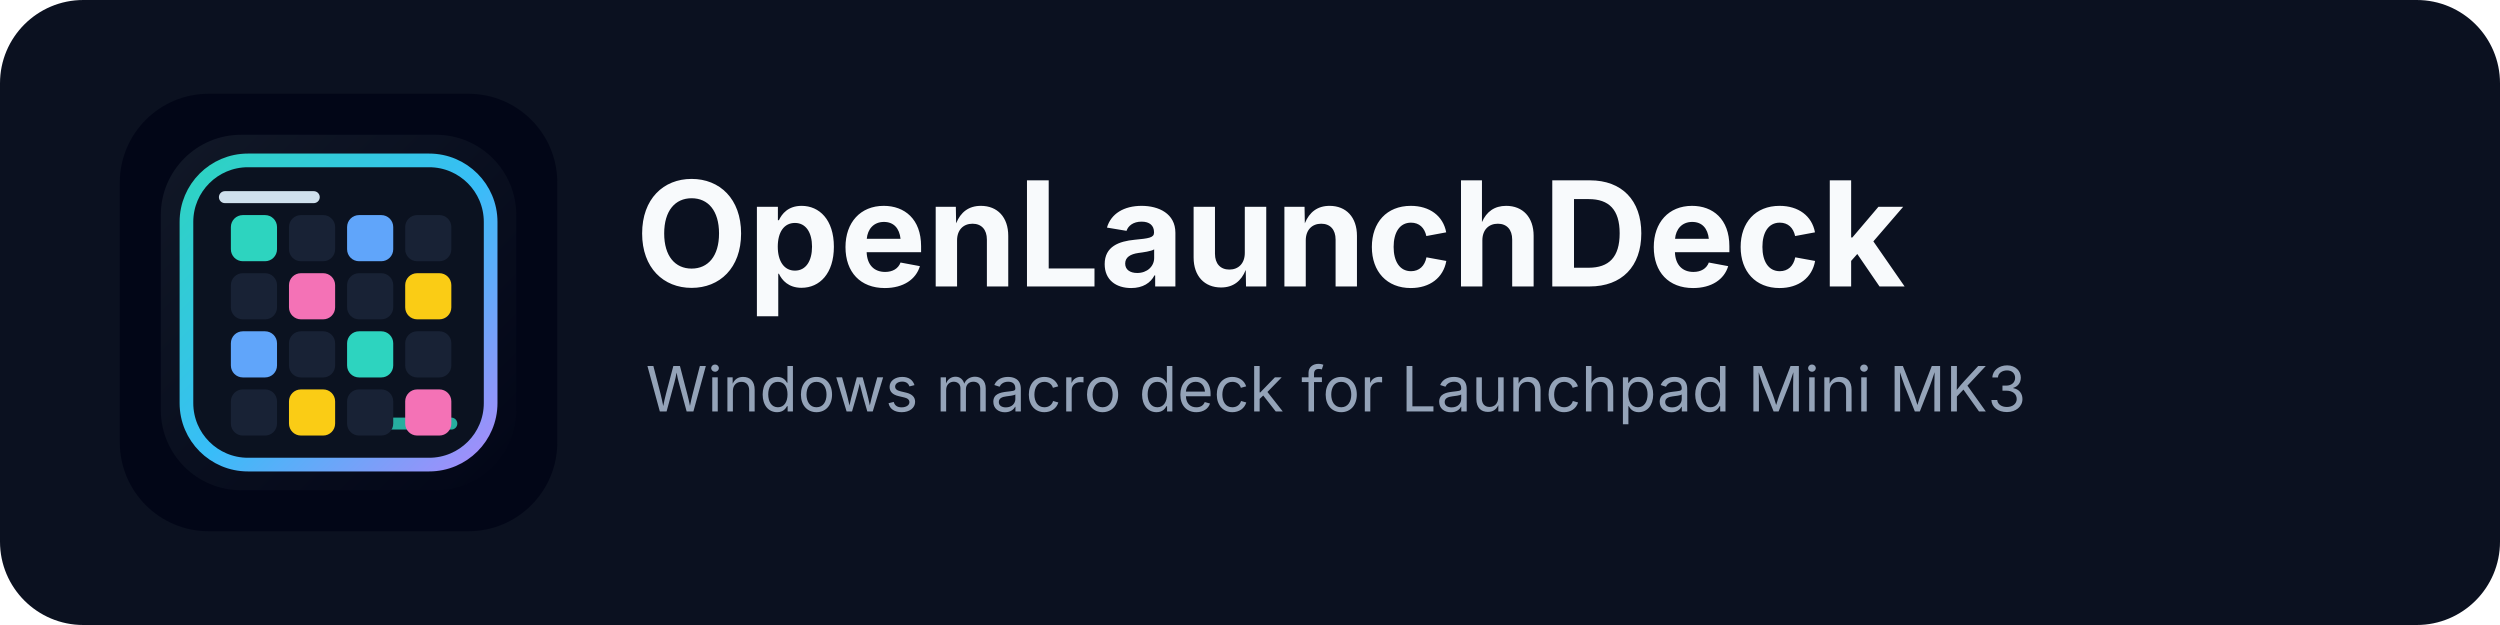
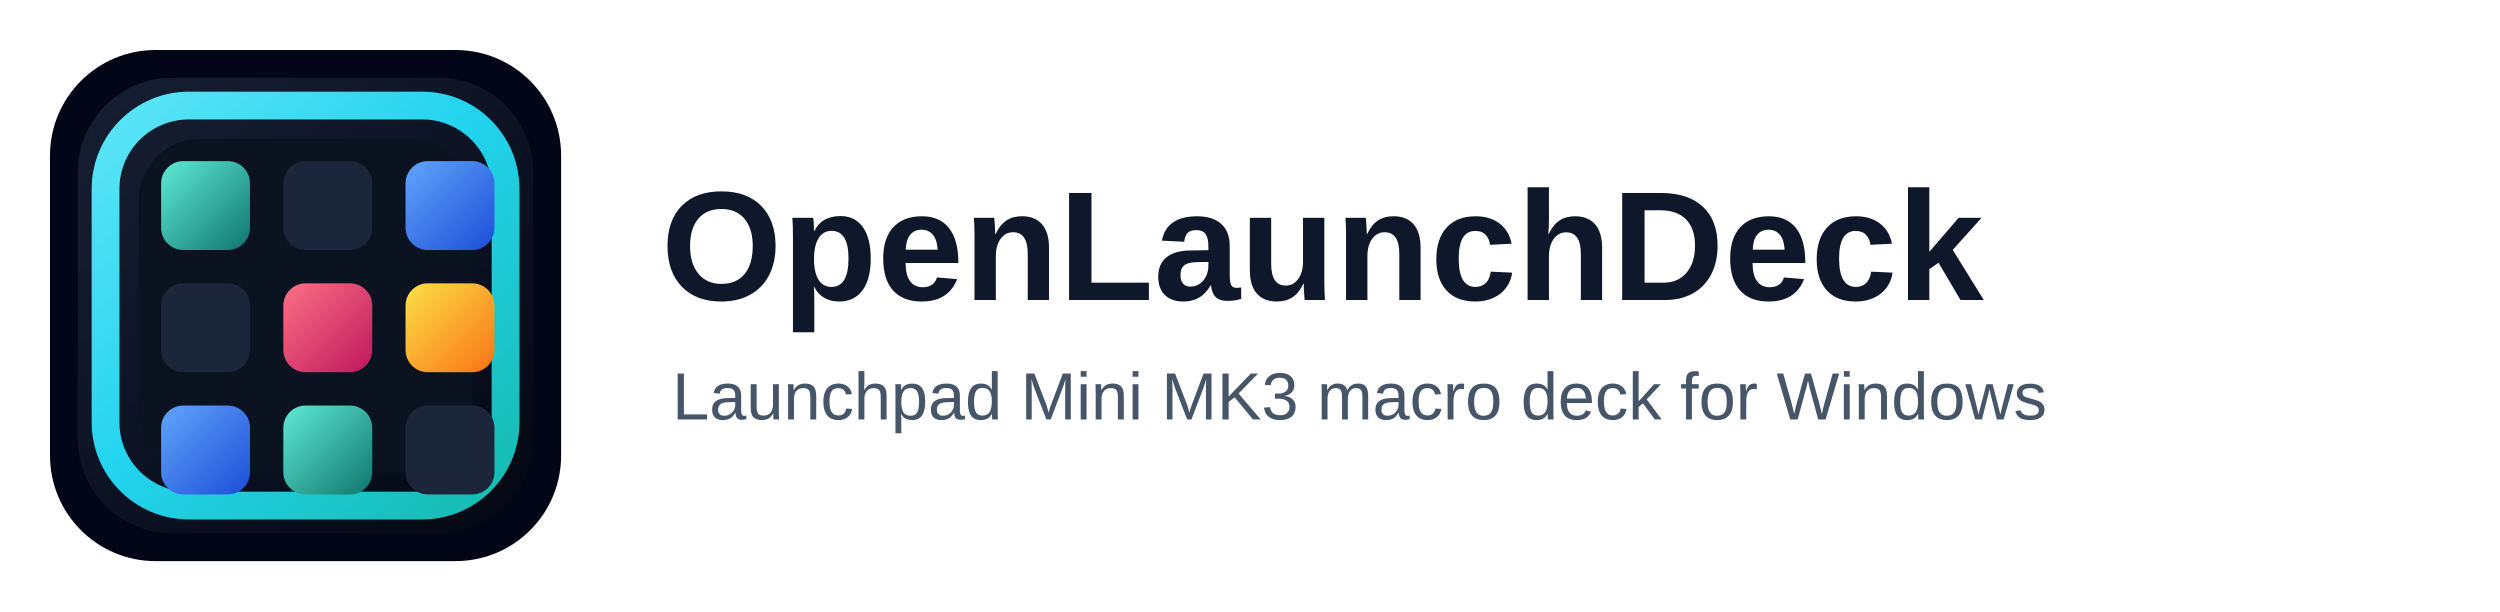
- <svg xmlns="http://www.w3.org/2000/svg" viewBox="0 0 960 240" role="img" aria-label="OpenLaunchDeck logo">
+ <svg xmlns="http://www.w3.org/2000/svg" viewBox="0 0 900 220" role="img" aria-label="OpenLaunchDeck">
  <defs>
-     <linearGradient id="wm-bg" x1="0" y1="0" x2="1" y2="1">
-       <stop offset="0" stop-color="#111827" />
-       <stop offset="1" stop-color="#020617" />
+     <linearGradient id="shell" x1="24" y1="18" x2="190" y2="202" gradientUnits="userSpaceOnUse">
+       <stop offset="0" stop-color="#172033" />
+       <stop offset="0.62" stop-color="#0a1020" />
+       <stop offset="1" stop-color="#030712" />
    </linearGradient>
-     <linearGradient id="wm-ring" x1="0" y1="0" x2="1" y2="1">
-       <stop offset="0" stop-color="#2dd4bf" />
-       <stop offset="0.52" stop-color="#38bdf8" />
-       <stop offset="1" stop-color="#a78bfa" />
+     <linearGradient id="edge" x1="26" y1="26" x2="194" y2="194" gradientUnits="userSpaceOnUse">
+       <stop offset="0" stop-color="#67e8f9" />
+       <stop offset="0.48" stop-color="#22d3ee" />
+       <stop offset="1" stop-color="#14b8a6" />
+     </linearGradient>
+     <linearGradient id="teal" x1="0" y1="0" x2="1" y2="1">
+       <stop offset="0" stop-color="#5eead4" />
+       <stop offset="1" stop-color="#0f766e" />
+     </linearGradient>
+     <linearGradient id="blue" x1="0" y1="0" x2="1" y2="1">
+       <stop offset="0" stop-color="#60a5fa" />
+       <stop offset="1" stop-color="#1d4ed8" />
+     </linearGradient>
+     <linearGradient id="pink" x1="0" y1="0" x2="1" y2="1">
+       <stop offset="0" stop-color="#fb7185" />
+       <stop offset="1" stop-color="#be185d" />
+     </linearGradient>
+     <linearGradient id="amber" x1="0" y1="0" x2="1" y2="1">
+       <stop offset="0" stop-color="#fde047" />
+       <stop offset="1" stop-color="#f97316" />
    </linearGradient>
  </defs>
-   <rect width="960" height="240" rx="32" fill="#0b1120" />
-   <g transform="translate(46 36) scale(0.328125)">
-     <rect width="512" height="512" rx="104" fill="#020617" />
-     <rect x="48" y="48" width="416" height="416" rx="94" fill="url(#wm-bg)" />
-     <rect x="78" y="78" width="356" height="356" rx="72" fill="#0b1220" />
-     <rect x="78" y="78" width="356" height="356" rx="72" fill="none" stroke="url(#wm-ring)" stroke-width="16" />
-     <path d="M123 121h104" stroke="#e0f2fe" stroke-width="14" stroke-linecap="round" opacity="0.92" />
-     <path d="M388 386H284" stroke="#2dd4bf" stroke-width="14" stroke-linecap="round" opacity="0.8" />
-     <g transform="translate(130 142)">
-       <rect x="0" y="0" width="54" height="54" rx="14" fill="#2dd4bf" />
-       <rect x="68" y="0" width="54" height="54" rx="14" fill="#182235" />
-       <rect x="136" y="0" width="54" height="54" rx="14" fill="#60a5fa" />
-       <rect x="204" y="0" width="54" height="54" rx="14" fill="#182235" />
-       <rect x="0" y="68" width="54" height="54" rx="14" fill="#182235" />
-       <rect x="68" y="68" width="54" height="54" rx="14" fill="#f472b6" />
-       <rect x="136" y="68" width="54" height="54" rx="14" fill="#182235" />
-       <rect x="204" y="68" width="54" height="54" rx="14" fill="#facc15" />
-       <rect x="0" y="136" width="54" height="54" rx="14" fill="#60a5fa" />
-       <rect x="68" y="136" width="54" height="54" rx="14" fill="#182235" />
-       <rect x="136" y="136" width="54" height="54" rx="14" fill="#2dd4bf" />
-       <rect x="204" y="136" width="54" height="54" rx="14" fill="#182235" />
-       <rect x="0" y="204" width="54" height="54" rx="14" fill="#182235" />
-       <rect x="68" y="204" width="54" height="54" rx="14" fill="#facc15" />
-       <rect x="136" y="204" width="54" height="54" rx="14" fill="#182235" />
-       <rect x="204" y="204" width="54" height="54" rx="14" fill="#f472b6" />
-     </g>
+   <rect x="18" y="18" width="184" height="184" rx="38" fill="#020617" />
+   <rect x="28" y="28" width="164" height="164" rx="34" fill="url(#shell)" />
+   <rect x="38" y="38" width="144" height="144" rx="30" fill="none" stroke="url(#edge)" stroke-width="10" />
+   <rect x="50" y="50" width="120" height="120" rx="22" fill="#0b1220" />
+   <g transform="translate(58 58)">
+     <rect x="0" y="0" width="32" height="32" rx="8" fill="url(#teal)" />
+     <rect x="44" y="0" width="32" height="32" rx="8" fill="#1b263a" />
+     <rect x="88" y="0" width="32" height="32" rx="8" fill="url(#blue)" />
+     <rect x="0" y="44" width="32" height="32" rx="8" fill="#1b263a" />
+     <rect x="44" y="44" width="32" height="32" rx="8" fill="url(#pink)" />
+     <rect x="88" y="44" width="32" height="32" rx="8" fill="url(#amber)" />
+     <rect x="0" y="88" width="32" height="32" rx="8" fill="url(#blue)" />
+     <rect x="44" y="88" width="32" height="32" rx="8" fill="url(#teal)" />
+     <rect x="88" y="88" width="32" height="32" rx="8" fill="#1b263a" />
  </g>
-   <text x="244" y="110" fill="#f8fafc" font-family="Segoe UI, Inter, Arial, sans-serif" font-size="56" font-weight="750">OpenLaunchDeck</text>
-   <text x="248" y="158" fill="#94a3b8" font-family="Segoe UI, Inter, Arial, sans-serif" font-size="24">Windows macro deck for Launchpad Mini MK3</text>
+   <text x="238" y="108" fill="#0f172a" font-family="Segoe UI, Arial, sans-serif" font-size="56" font-weight="800">OpenLaunchDeck</text>
+   <text x="242" y="151" fill="#475569" font-family="Segoe UI, Arial, sans-serif" font-size="24" font-weight="500">Launchpad Mini MK3 macro deck for Windows</text>
</svg>
